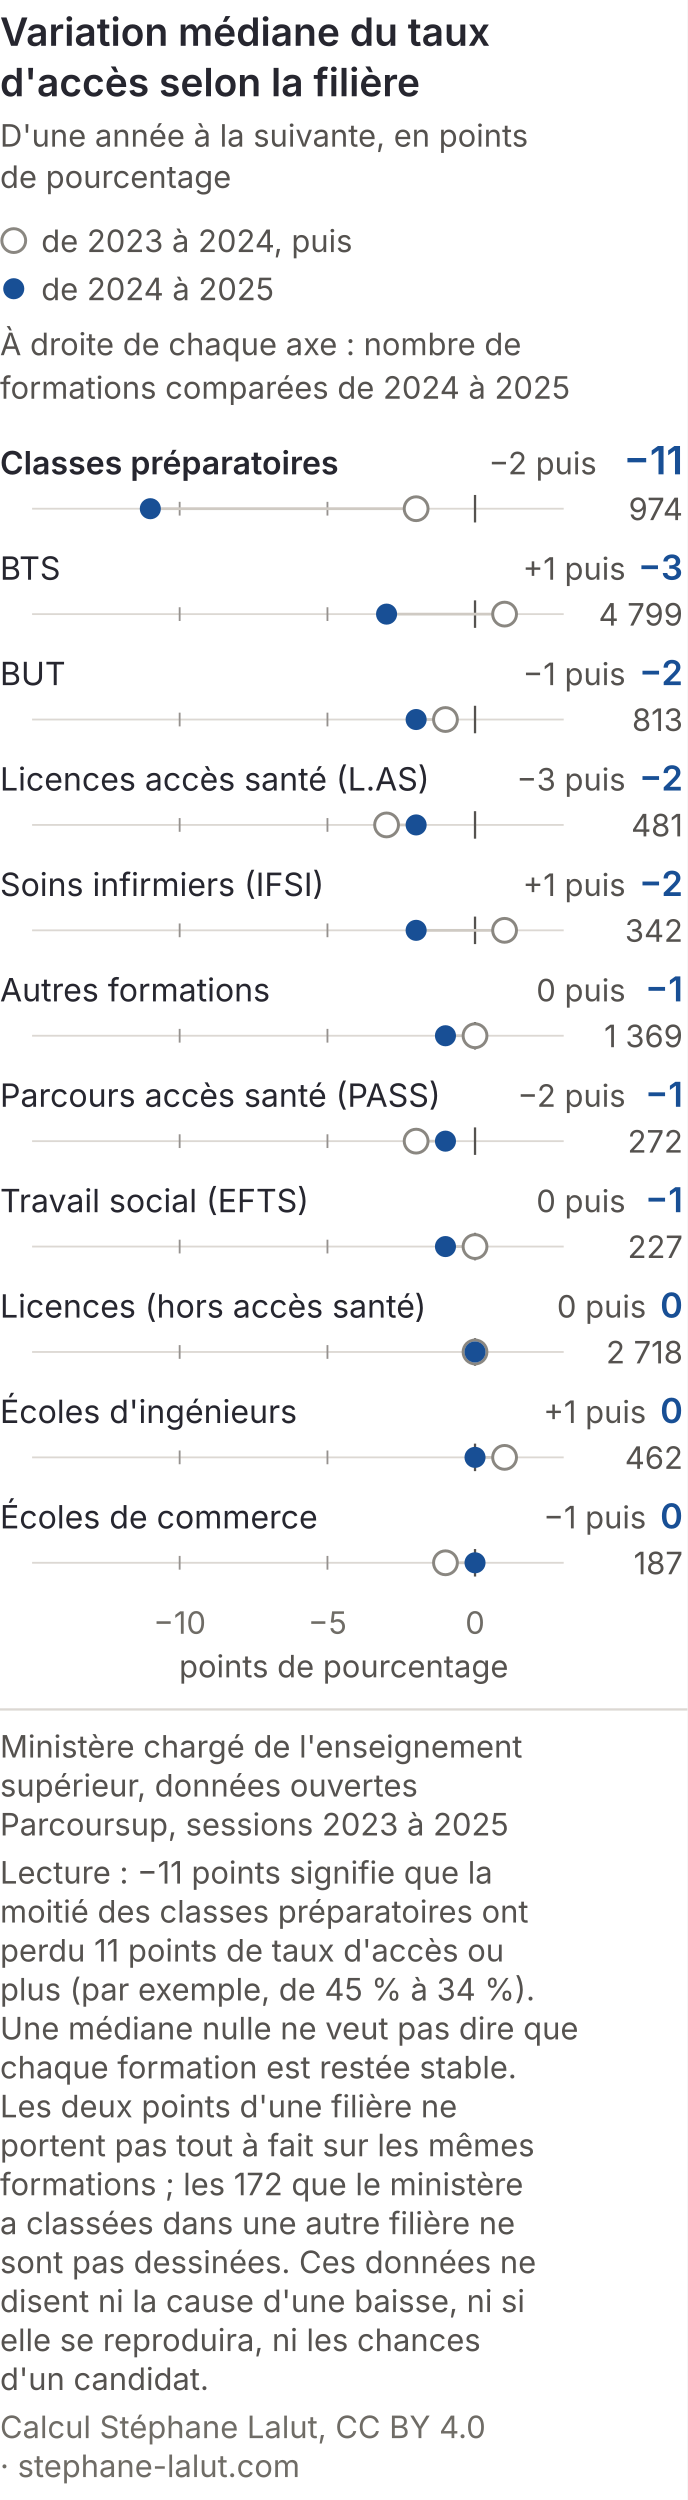
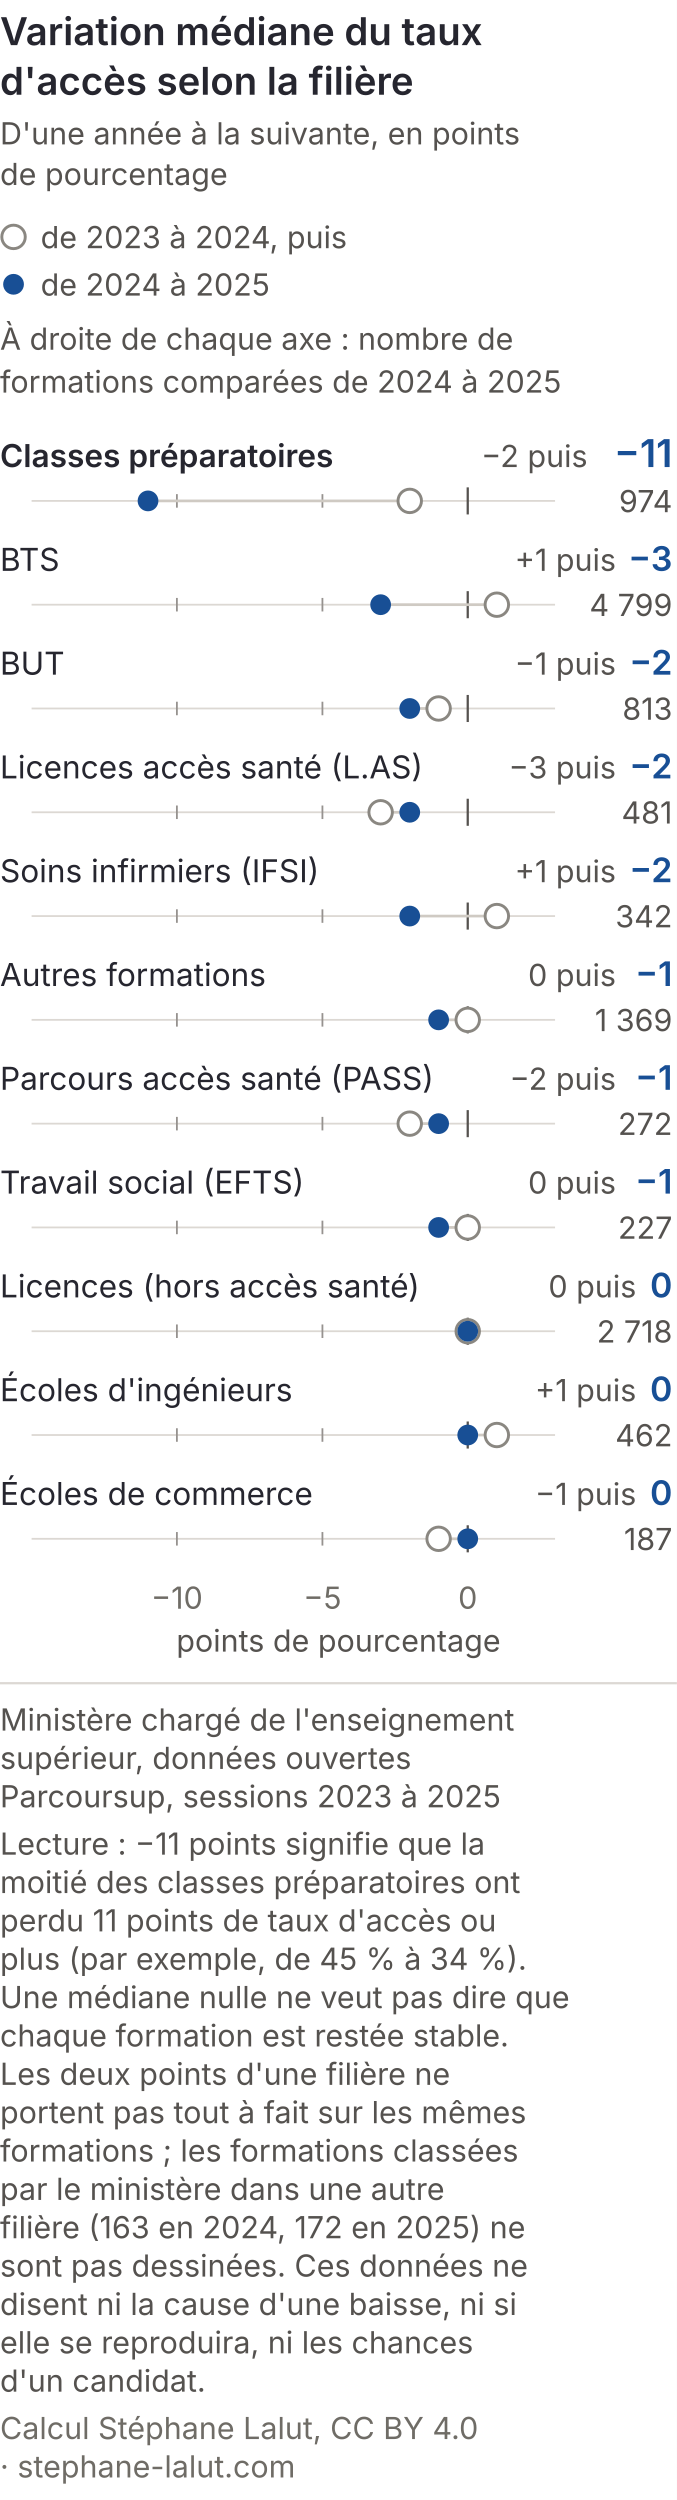
- <svg xmlns="http://www.w3.org/2000/svg" viewBox="0 0 300 1091" role="img" font-variant-numeric="tabular-nums" aria-labelledby="psup-fm-t psup-fm-d" font-family="Inter, 'Helvetica Neue', Arial, sans-serif">
-   <rect width="300" height="1091" fill="#ffffff" />
+ <svg xmlns="http://www.w3.org/2000/svg" viewBox="0 0 300 1108" role="img" font-variant-numeric="tabular-nums" aria-labelledby="psup-fm-t psup-fm-d" font-family="Inter, 'Helvetica Neue', Arial, sans-serif">
+   <rect width="300" height="1108" fill="#ffffff" />
  <text x="0" y="20" font-size="17" font-weight="600" fill="#26262f">Variation médiane du taux</text>
  <text x="0" y="42" font-size="17" font-weight="600" fill="#26262f">d'accès selon la filière</text>
  <text x="0" y="64" font-size="13.5" fill="#55524f">D'une année à la suivante, en points</text>
  <text x="0" y="82" font-size="13.5" fill="#55524f">de pourcentage</text>
  <circle cx="6" cy="105" r="5.2" fill="#ffffff" stroke="#8a8781" stroke-width="1.3" />
  <text x="18" y="110" font-size="13.5" fill="#55524f">de 2023 à 2024, puis</text>
  <circle cx="6" cy="126" r="4.6" fill="#184f95" />
  <text x="18" y="131" font-size="13.5" fill="#55524f">de 2024 à 2025</text>
  <text x="0" y="155" font-size="13.5" fill="#55524f">À droite de chaque axe : nombre de</text>
  <text x="0" y="174" font-size="13.5" fill="#55524f">formations comparées de 2024 à 2025</text>
  <text x="0" y="207" font-size="14" font-weight="600" fill="#26262f">Classes préparatoires</text>
  <text x="298" y="207" font-size="17" font-weight="600" fill="#184f95" text-anchor="end">−11</text>
  <text x="260.4" y="207" font-size="13.5" fill="#55524f" text-anchor="end">−2 puis</text>
  <line x1="14" y1="222" x2="246" y2="222" stroke="#dcd8d3" stroke-width="0.8" />
  <line x1="78.4" y1="219" x2="78.4" y2="225" stroke="#96928f" stroke-width="0.8" />
  <line x1="142.9" y1="219" x2="142.9" y2="225" stroke="#96928f" stroke-width="0.8" />
  <line x1="207.3" y1="216" x2="207.3" y2="228" stroke="#55524f" stroke-width="1" />
  <line x1="181.6" y1="222.0" x2="65.6" y2="222.0" stroke="#cfcac3" stroke-width="1.2" />
  <circle cx="181.6" cy="222.0" r="5.2" fill="#ffffff" stroke="#8a8781" stroke-width="1.3" />
  <circle cx="65.6" cy="222.0" r="4.6" fill="#184f95" />
  <text x="298" y="227" font-size="13.5" fill="#55524f" text-anchor="end">974</text>
  <text x="0" y="253" font-size="14" fill="#26262f">BTS</text>
  <text x="298" y="253" font-size="15" font-weight="600" fill="#184f95" text-anchor="end">−3</text>
  <text x="273.0" y="253" font-size="13.5" fill="#55524f" text-anchor="end">+1 puis</text>
  <line x1="14" y1="268" x2="246" y2="268" stroke="#dcd8d3" stroke-width="0.8" />
  <line x1="78.4" y1="265" x2="78.4" y2="271" stroke="#96928f" stroke-width="0.8" />
  <line x1="142.9" y1="265" x2="142.9" y2="271" stroke="#96928f" stroke-width="0.8" />
  <line x1="207.3" y1="262" x2="207.3" y2="274" stroke="#55524f" stroke-width="1" />
  <line x1="220.2" y1="268.0" x2="168.7" y2="268.0" stroke="#cfcac3" stroke-width="1.2" />
  <circle cx="220.2" cy="268.0" r="5.2" fill="#ffffff" stroke="#8a8781" stroke-width="1.3" />
  <circle cx="168.7" cy="268.0" r="4.6" fill="#184f95" />
  <text x="298" y="273" font-size="13.5" fill="#55524f" text-anchor="end">4 799</text>
  <text x="0" y="299" font-size="14" fill="#26262f">BUT</text>
  <text x="298" y="299" font-size="15" font-weight="600" fill="#184f95" text-anchor="end">−2</text>
  <text x="273.0" y="299" font-size="13.5" fill="#55524f" text-anchor="end">−1 puis</text>
  <line x1="14" y1="314" x2="246" y2="314" stroke="#dcd8d3" stroke-width="0.8" />
  <line x1="78.4" y1="311" x2="78.4" y2="317" stroke="#96928f" stroke-width="0.8" />
  <line x1="142.9" y1="311" x2="142.9" y2="317" stroke="#96928f" stroke-width="0.8" />
  <line x1="207.3" y1="308" x2="207.3" y2="320" stroke="#55524f" stroke-width="1" />
  <line x1="194.4" y1="314.0" x2="181.6" y2="314.0" stroke="#cfcac3" stroke-width="1.2" />
  <circle cx="194.4" cy="314.0" r="5.2" fill="#ffffff" stroke="#8a8781" stroke-width="1.3" />
  <circle cx="181.6" cy="314.0" r="4.6" fill="#184f95" />
  <text x="298" y="319" font-size="13.5" fill="#55524f" text-anchor="end">813</text>
  <text x="0" y="345" font-size="14" fill="#26262f">Licences accès santé (L.AS)</text>
  <text x="298" y="345" font-size="15" font-weight="600" fill="#184f95" text-anchor="end">−2</text>
  <text x="273.0" y="345" font-size="13.5" fill="#55524f" text-anchor="end">−3 puis</text>
  <line x1="14" y1="360" x2="246" y2="360" stroke="#dcd8d3" stroke-width="0.8" />
  <line x1="78.4" y1="357" x2="78.4" y2="363" stroke="#96928f" stroke-width="0.8" />
  <line x1="142.9" y1="357" x2="142.9" y2="363" stroke="#96928f" stroke-width="0.8" />
  <line x1="207.3" y1="354" x2="207.3" y2="366" stroke="#55524f" stroke-width="1" />
  <line x1="168.7" y1="360.0" x2="181.6" y2="360.0" stroke="#cfcac3" stroke-width="1.2" />
  <circle cx="168.7" cy="360.0" r="5.2" fill="#ffffff" stroke="#8a8781" stroke-width="1.3" />
  <circle cx="181.6" cy="360.0" r="4.6" fill="#184f95" />
  <text x="298" y="365" font-size="13.5" fill="#55524f" text-anchor="end">481</text>
  <text x="0" y="391" font-size="14" fill="#26262f">Soins infirmiers (IFSI)</text>
  <text x="298" y="391" font-size="15" font-weight="600" fill="#184f95" text-anchor="end">−2</text>
  <text x="273.0" y="391" font-size="13.5" fill="#55524f" text-anchor="end">+1 puis</text>
  <line x1="14" y1="406" x2="246" y2="406" stroke="#dcd8d3" stroke-width="0.8" />
  <line x1="78.4" y1="403" x2="78.4" y2="409" stroke="#96928f" stroke-width="0.8" />
  <line x1="142.9" y1="403" x2="142.9" y2="409" stroke="#96928f" stroke-width="0.8" />
  <line x1="207.3" y1="400" x2="207.3" y2="412" stroke="#55524f" stroke-width="1" />
  <line x1="220.2" y1="406.0" x2="181.6" y2="406.0" stroke="#cfcac3" stroke-width="1.2" />
  <circle cx="220.2" cy="406.0" r="5.2" fill="#ffffff" stroke="#8a8781" stroke-width="1.3" />
  <circle cx="181.6" cy="406.0" r="4.6" fill="#184f95" />
  <text x="298" y="411" font-size="13.5" fill="#55524f" text-anchor="end">342</text>
  <text x="0" y="437" font-size="14" fill="#26262f">Autres formations</text>
  <text x="298" y="437" font-size="15" font-weight="600" fill="#184f95" text-anchor="end">−1</text>
  <text x="273.0" y="437" font-size="13.5" fill="#55524f" text-anchor="end">0 puis</text>
  <line x1="14" y1="452" x2="246" y2="452" stroke="#dcd8d3" stroke-width="0.8" />
  <line x1="78.4" y1="449" x2="78.4" y2="455" stroke="#96928f" stroke-width="0.8" />
  <line x1="142.9" y1="449" x2="142.9" y2="455" stroke="#96928f" stroke-width="0.8" />
  <line x1="207.3" y1="446" x2="207.3" y2="458" stroke="#55524f" stroke-width="1" />
  <line x1="207.3" y1="452.0" x2="194.4" y2="452.0" stroke="#cfcac3" stroke-width="1.2" />
  <circle cx="207.3" cy="452.0" r="5.2" fill="#ffffff" stroke="#8a8781" stroke-width="1.3" />
  <circle cx="194.4" cy="452.0" r="4.6" fill="#184f95" />
  <text x="298" y="457" font-size="13.5" fill="#55524f" text-anchor="end">1 369</text>
  <text x="0" y="483" font-size="14" fill="#26262f">Parcours accès santé (PASS)</text>
  <text x="298" y="483" font-size="15" font-weight="600" fill="#184f95" text-anchor="end">−1</text>
  <text x="273.0" y="483" font-size="13.5" fill="#55524f" text-anchor="end">−2 puis</text>
  <line x1="14" y1="498" x2="246" y2="498" stroke="#dcd8d3" stroke-width="0.8" />
  <line x1="78.4" y1="495" x2="78.4" y2="501" stroke="#96928f" stroke-width="0.8" />
  <line x1="142.9" y1="495" x2="142.9" y2="501" stroke="#96928f" stroke-width="0.8" />
  <line x1="207.3" y1="492" x2="207.3" y2="504" stroke="#55524f" stroke-width="1" />
  <line x1="181.6" y1="498.0" x2="194.4" y2="498.0" stroke="#cfcac3" stroke-width="1.2" />
  <circle cx="181.6" cy="498.0" r="5.2" fill="#ffffff" stroke="#8a8781" stroke-width="1.3" />
  <circle cx="194.4" cy="498.0" r="4.6" fill="#184f95" />
  <text x="298" y="503" font-size="13.5" fill="#55524f" text-anchor="end">272</text>
  <text x="0" y="529" font-size="14" fill="#26262f">Travail social (EFTS)</text>
  <text x="298" y="529" font-size="15" font-weight="600" fill="#184f95" text-anchor="end">−1</text>
  <text x="273.0" y="529" font-size="13.5" fill="#55524f" text-anchor="end">0 puis</text>
  <line x1="14" y1="544" x2="246" y2="544" stroke="#dcd8d3" stroke-width="0.8" />
  <line x1="78.4" y1="541" x2="78.4" y2="547" stroke="#96928f" stroke-width="0.8" />
  <line x1="142.9" y1="541" x2="142.9" y2="547" stroke="#96928f" stroke-width="0.8" />
  <line x1="207.3" y1="538" x2="207.3" y2="550" stroke="#55524f" stroke-width="1" />
  <line x1="207.3" y1="544.0" x2="194.4" y2="544.0" stroke="#cfcac3" stroke-width="1.2" />
  <circle cx="207.3" cy="544.0" r="5.2" fill="#ffffff" stroke="#8a8781" stroke-width="1.3" />
  <circle cx="194.4" cy="544.0" r="4.6" fill="#184f95" />
  <text x="298" y="549" font-size="13.5" fill="#55524f" text-anchor="end">227</text>
  <text x="0" y="575" font-size="14" fill="#26262f">Licences (hors accès santé)</text>
  <text x="298" y="575" font-size="15" font-weight="600" fill="#184f95" text-anchor="end">0</text>
  <text x="282.0" y="575" font-size="13.5" fill="#55524f" text-anchor="end">0 puis</text>
  <line x1="14" y1="590" x2="246" y2="590" stroke="#dcd8d3" stroke-width="0.8" />
  <line x1="78.4" y1="587" x2="78.4" y2="593" stroke="#96928f" stroke-width="0.8" />
  <line x1="142.9" y1="587" x2="142.9" y2="593" stroke="#96928f" stroke-width="0.8" />
  <line x1="207.3" y1="584" x2="207.3" y2="596" stroke="#55524f" stroke-width="1" />
  <circle cx="207.3" cy="590.0" r="5.2" fill="#ffffff" stroke="#8a8781" stroke-width="1.3" />
  <circle cx="207.3" cy="590.0" r="4.6" fill="#184f95" />
  <text x="298" y="595" font-size="13.5" fill="#55524f" text-anchor="end">2 718</text>
  <text x="0" y="621" font-size="14" fill="#26262f">Écoles d'ingénieurs</text>
  <text x="298" y="621" font-size="15" font-weight="600" fill="#184f95" text-anchor="end">0</text>
  <text x="282.0" y="621" font-size="13.5" fill="#55524f" text-anchor="end">+1 puis</text>
  <line x1="14" y1="636" x2="246" y2="636" stroke="#dcd8d3" stroke-width="0.8" />
  <line x1="78.4" y1="633" x2="78.4" y2="639" stroke="#96928f" stroke-width="0.8" />
  <line x1="142.9" y1="633" x2="142.9" y2="639" stroke="#96928f" stroke-width="0.8" />
  <line x1="207.3" y1="630" x2="207.3" y2="642" stroke="#55524f" stroke-width="1" />
  <line x1="220.2" y1="636.0" x2="207.3" y2="636.0" stroke="#cfcac3" stroke-width="1.2" />
  <circle cx="220.2" cy="636.0" r="5.2" fill="#ffffff" stroke="#8a8781" stroke-width="1.3" />
  <circle cx="207.3" cy="636.0" r="4.6" fill="#184f95" />
  <text x="298" y="641" font-size="13.5" fill="#55524f" text-anchor="end">462</text>
  <text x="0" y="667" font-size="14" fill="#26262f">Écoles de commerce</text>
  <text x="298" y="667" font-size="15" font-weight="600" fill="#184f95" text-anchor="end">0</text>
  <text x="282.0" y="667" font-size="13.5" fill="#55524f" text-anchor="end">−1 puis</text>
  <line x1="14" y1="682" x2="246" y2="682" stroke="#dcd8d3" stroke-width="0.8" />
  <line x1="78.4" y1="679" x2="78.4" y2="685" stroke="#96928f" stroke-width="0.8" />
  <line x1="142.9" y1="679" x2="142.9" y2="685" stroke="#96928f" stroke-width="0.8" />
  <line x1="207.3" y1="676" x2="207.3" y2="688" stroke="#55524f" stroke-width="1" />
  <line x1="194.4" y1="682.0" x2="207.3" y2="682.0" stroke="#cfcac3" stroke-width="1.2" />
  <circle cx="194.4" cy="682.0" r="5.2" fill="#ffffff" stroke="#8a8781" stroke-width="1.3" />
  <circle cx="207.3" cy="682.0" r="4.6" fill="#184f95" />
  <text x="298" y="687" font-size="13.5" fill="#55524f" text-anchor="end">187</text>
  <text x="78.4" y="713" font-size="13.5" fill="#6f6c66" text-anchor="middle">−10</text>
  <text x="142.9" y="713" font-size="13.5" fill="#6f6c66" text-anchor="middle">−5</text>
  <text x="207.3" y="713" font-size="13.5" fill="#6f6c66" text-anchor="middle">0</text>
  <text x="150" y="732" font-size="13.5" fill="#55524f" text-anchor="middle">points de pourcentage</text>
  <line x1="0" y1="746.0" x2="300" y2="746.0" stroke="#dcd8d3" />
  <text class="pied-source" x="0" y="767.0" font-size="13.5" fill="#55524f">Ministère chargé de l'enseignement</text>
  <text class="pied-source" x="0" y="784.0" font-size="13.5" fill="#55524f">supérieur, données ouvertes</text>
  <text class="pied-source" x="0" y="801.0" font-size="13.5" fill="#55524f">Parcoursup, sessions 2023 à 2025</text>
  <text class="pied-note" x="0" y="822.0" font-size="13.5" fill="#55524f">Lecture : −11 points signifie que la</text>
  <text class="pied-note" x="0" y="839.0" font-size="13.5" fill="#55524f">moitié des classes préparatoires ont</text>
  <text class="pied-note" x="0" y="856.0" font-size="13.5" fill="#55524f">perdu 11 points de taux d'accès ou</text>
  <text class="pied-note" x="0" y="873.0" font-size="13.5" fill="#55524f">plus (par exemple, de 45 % à 34 %).</text>
  <text class="pied-note" x="0" y="890.0" font-size="13.5" fill="#55524f">Une médiane nulle ne veut pas dire que</text>
  <text class="pied-note" x="0" y="907.0" font-size="13.5" fill="#55524f">chaque formation est restée stable.</text>
  <text class="pied-note" x="0" y="924.0" font-size="13.5" fill="#55524f">Les deux points d'une filière ne</text>
  <text class="pied-note" x="0" y="941.0" font-size="13.5" fill="#55524f">portent pas tout à fait sur les mêmes</text>
-   <text class="pied-note" x="0" y="958.0" font-size="13.5" fill="#55524f">formations ; les 172 que le ministère</text>
-   <text class="pied-note" x="0" y="975.0" font-size="13.5" fill="#55524f">a classées dans une autre filière ne</text>
-   <text class="pied-note" x="0" y="992.0" font-size="13.5" fill="#55524f">sont pas dessinées. Ces données ne</text>
-   <text class="pied-note" x="0" y="1009.0" font-size="13.5" fill="#55524f">disent ni la cause d'une baisse, ni si</text>
-   <text class="pied-note" x="0" y="1026.0" font-size="13.5" fill="#55524f">elle se reproduira, ni les chances</text>
-   <text class="pied-note" x="0" y="1043.0" font-size="13.5" fill="#55524f">d'un candidat.</text>
-   <text class="pied-licence" x="0" y="1064.0" font-size="13.5" fill="#6f6c66">Calcul Stéphane Lalut, CC BY 4.0</text>
-   <text class="pied-licence" x="0" y="1081.0" font-size="13.5" fill="#6f6c66">· stephane-lalut.com</text>
+   <text class="pied-note" x="0" y="958.0" font-size="13.5" fill="#55524f">formations ; les formations classées</text>
+   <text class="pied-note" x="0" y="975.0" font-size="13.5" fill="#55524f">par le ministère dans une autre</text>
+   <text class="pied-note" x="0" y="992.0" font-size="13.5" fill="#55524f">filière (163 en 2024, 172 en 2025) ne</text>
+   <text class="pied-note" x="0" y="1009.0" font-size="13.5" fill="#55524f">sont pas dessinées. Ces données ne</text>
+   <text class="pied-note" x="0" y="1026.0" font-size="13.5" fill="#55524f">disent ni la cause d'une baisse, ni si</text>
+   <text class="pied-note" x="0" y="1043.0" font-size="13.5" fill="#55524f">elle se reproduira, ni les chances</text>
+   <text class="pied-note" x="0" y="1060.0" font-size="13.5" fill="#55524f">d'un candidat.</text>
+   <text class="pied-licence" x="0" y="1081.0" font-size="13.5" fill="#6f6c66">Calcul Stéphane Lalut, CC BY 4.0</text>
+   <text class="pied-licence" x="0" y="1098.0" font-size="13.5" fill="#6f6c66">· stephane-lalut.com</text>
</svg>
